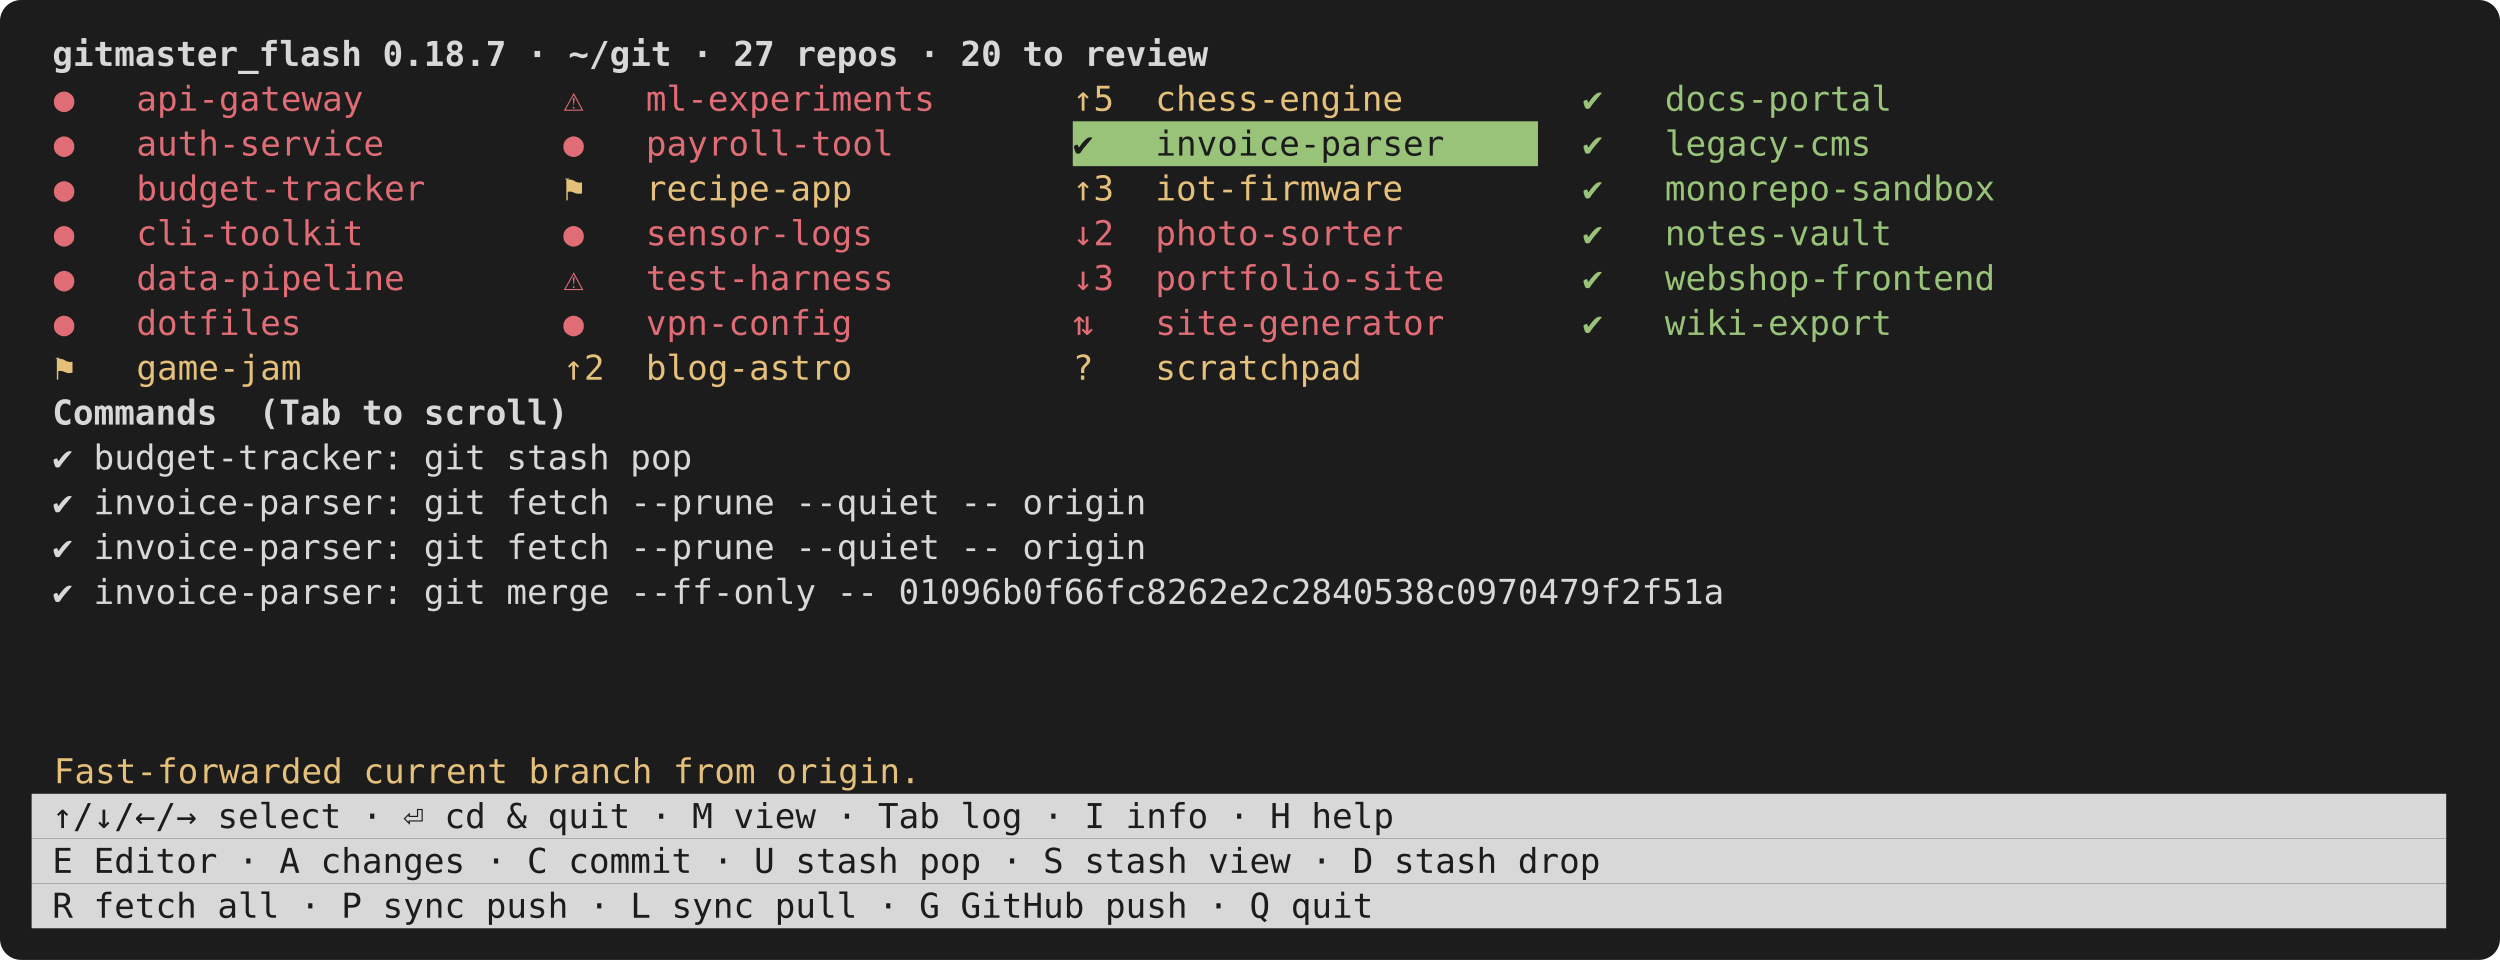
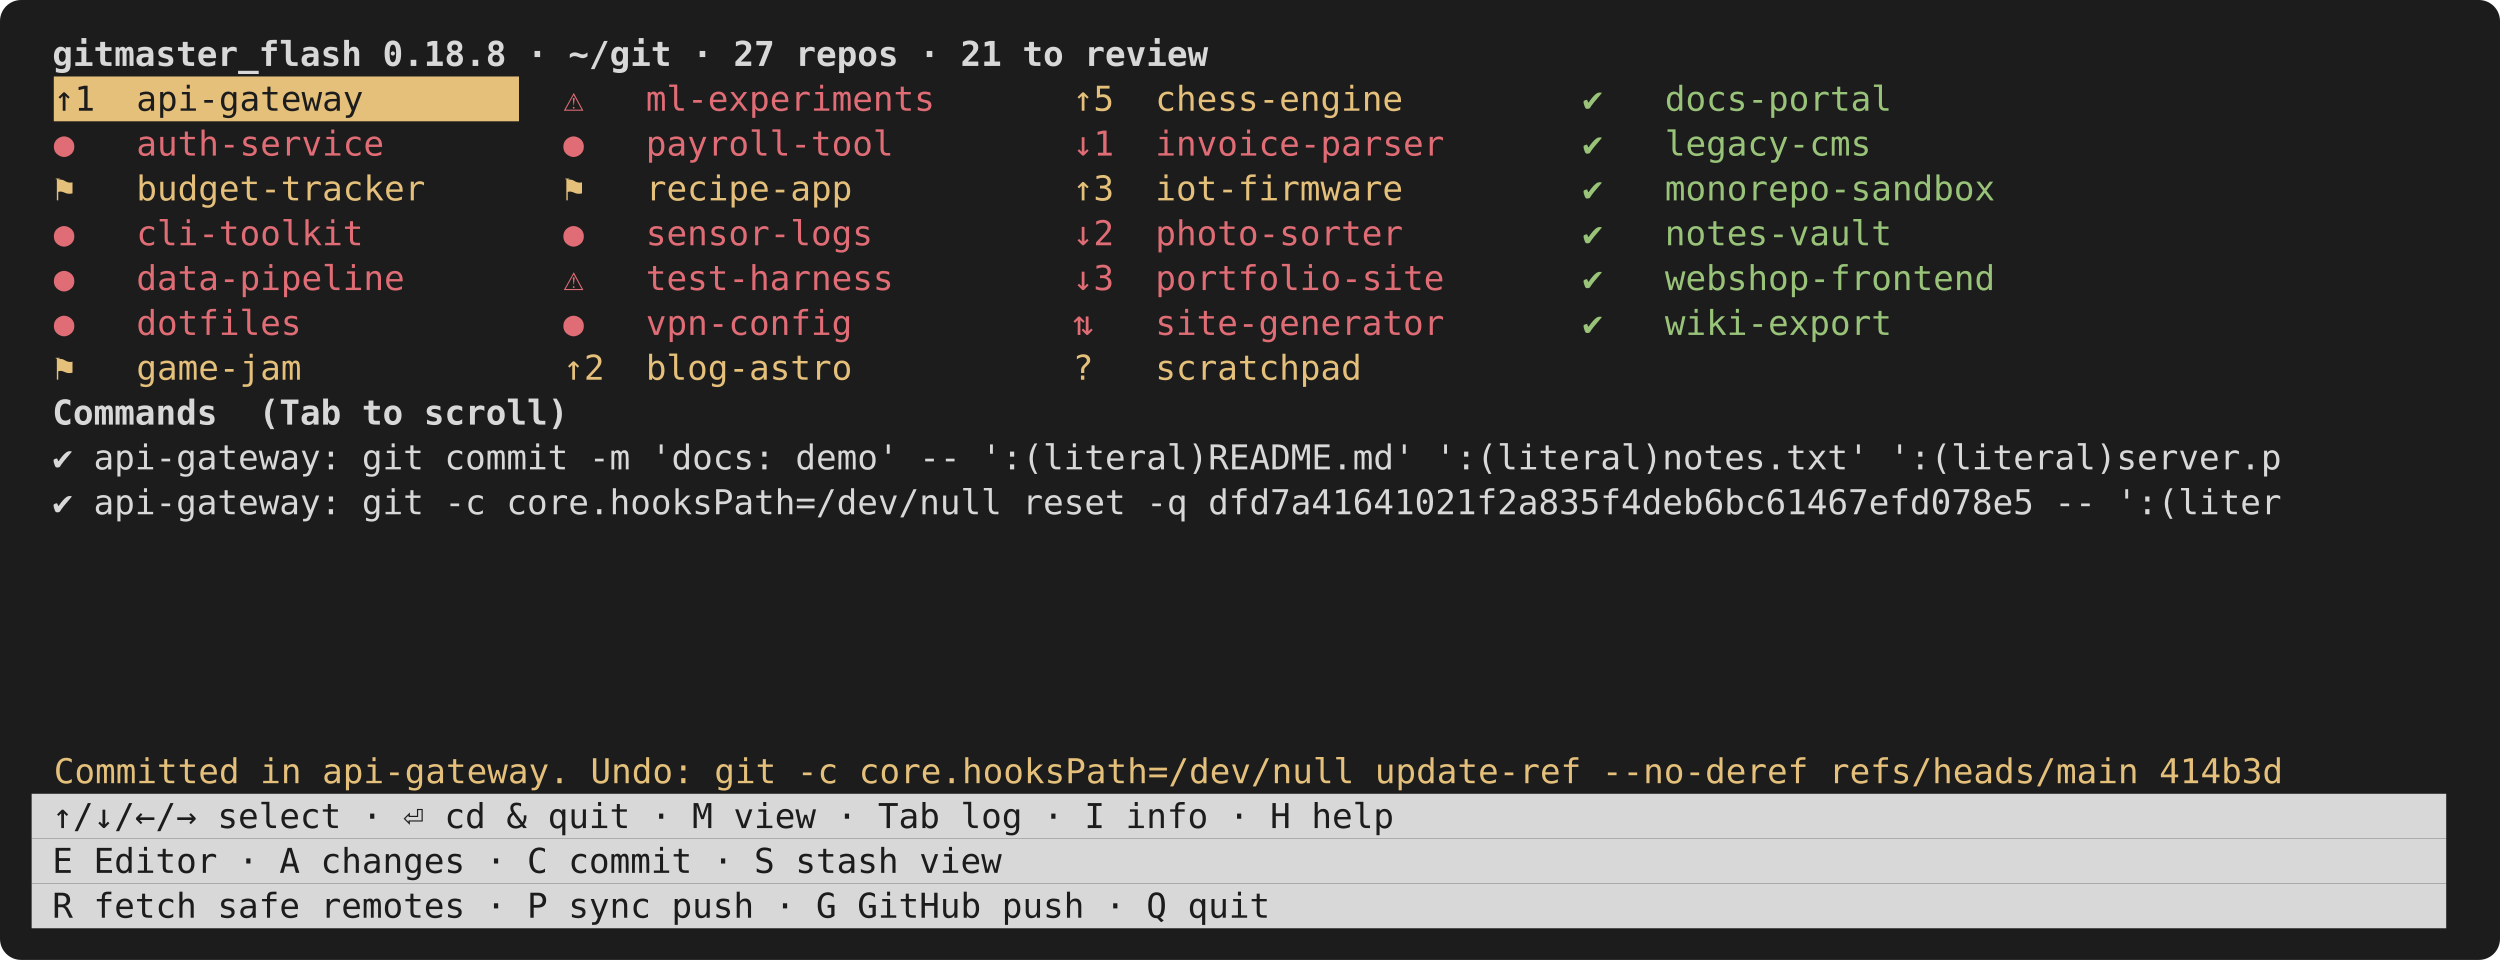
<svg xmlns="http://www.w3.org/2000/svg" viewBox="0 0 948 364" width="948" height="364" font-family="ui-monospace,SFMono-Regular,Menlo,Consolas,monospace" font-size="13">
  <rect width="948" height="364" rx="8" fill="#1c1c1c" />
-   <text x="12.0" y="25.0" fill="#d8d8d8" font-weight="bold" xml:space="preserve"> gitmaster_flash 0.18.7 · ~/git · 27 repos · 20 to review                                                    </text>
-   <text x="20.4" y="42.0" fill="#e06c75" xml:space="preserve">●   api-gateway      </text>
+   <text x="12.0" y="25.0" fill="#d8d8d8" font-weight="bold" xml:space="preserve"> gitmaster_flash 0.18.8 · ~/git · 27 repos · 21 to review                                                    </text>
+   <rect x="20.4" y="29.0" width="176.4" height="17.0" fill="#e5c07b" />
+   <text x="20.4" y="42.0" fill="#1c1c1c" xml:space="preserve">↑1  api-gateway      </text>
  <text x="213.6" y="42.0" fill="#e06c75" xml:space="preserve">⚠   ml-experiments   </text>
  <text x="406.8" y="42.0" fill="#e5c07b" xml:space="preserve">↑5  chess-engine     </text>
  <text x="600.0" y="42.0" fill="#98c379" xml:space="preserve">✔   docs-portal      </text>
  <text x="20.4" y="59.0" fill="#e06c75" xml:space="preserve">●   auth-service     </text>
  <text x="213.6" y="59.0" fill="#e06c75" xml:space="preserve">●   payroll-tool     </text>
-   <rect x="406.8" y="46.0" width="176.4" height="17.0" fill="#98c379" />
-   <text x="406.8" y="59.0" fill="#1c1c1c" xml:space="preserve">✔   invoice-parser   </text>
+   <text x="406.8" y="59.0" fill="#e06c75" xml:space="preserve">↓1  invoice-parser   </text>
  <text x="600.0" y="59.0" fill="#98c379" xml:space="preserve">✔   legacy-cms       </text>
-   <text x="20.4" y="76.0" fill="#e06c75" xml:space="preserve">●   budget-tracker   </text>
+   <text x="20.4" y="76.0" fill="#e5c07b" xml:space="preserve">⚑   budget-tracker   </text>
  <text x="213.6" y="76.0" fill="#e5c07b" xml:space="preserve">⚑   recipe-app       </text>
  <text x="406.8" y="76.0" fill="#e5c07b" xml:space="preserve">↑3  iot-firmware     </text>
  <text x="600.0" y="76.0" fill="#98c379" xml:space="preserve">✔   monorepo-sandbox </text>
  <text x="20.4" y="93.0" fill="#e06c75" xml:space="preserve">●   cli-toolkit      </text>
  <text x="213.6" y="93.0" fill="#e06c75" xml:space="preserve">●   sensor-logs      </text>
  <text x="406.8" y="93.0" fill="#e06c75" xml:space="preserve">↓2  photo-sorter     </text>
  <text x="600.0" y="93.0" fill="#98c379" xml:space="preserve">✔   notes-vault      </text>
  <text x="20.4" y="110.0" fill="#e06c75" xml:space="preserve">●   data-pipeline    </text>
  <text x="213.6" y="110.0" fill="#e06c75" xml:space="preserve">⚠   test-harness     </text>
  <text x="406.8" y="110.0" fill="#e06c75" xml:space="preserve">↓3  portfolio-site   </text>
  <text x="600.0" y="110.0" fill="#98c379" xml:space="preserve">✔   webshop-frontend </text>
  <text x="20.4" y="127.0" fill="#e06c75" xml:space="preserve">●   dotfiles         </text>
  <text x="213.6" y="127.0" fill="#e06c75" xml:space="preserve">●   vpn-config       </text>
  <text x="406.8" y="127.0" fill="#e06c75" xml:space="preserve">⇅   site-generator   </text>
  <text x="600.0" y="127.0" fill="#98c379" xml:space="preserve">✔   wiki-export      </text>
  <text x="20.4" y="144.0" fill="#e5c07b" xml:space="preserve">⚑   game-jam         </text>
  <text x="213.6" y="144.0" fill="#e5c07b" xml:space="preserve">↑2  blog-astro       </text>
  <text x="406.8" y="144.0" fill="#e5c07b" xml:space="preserve">?   scratchpad       </text>
  <text x="12.0" y="161.0" fill="#d8d8d8" font-weight="bold" xml:space="preserve"> Commands  (Tab to scroll)</text>
-   <text x="12.0" y="178.0" fill="#d8d8d8" xml:space="preserve"> ✔ budget-tracker: git stash pop                                                                              </text>
-   <text x="12.0" y="195.0" fill="#d8d8d8" xml:space="preserve"> ✔ invoice-parser: git fetch --prune --quiet -- origin                                                        </text>
-   <text x="12.0" y="212.0" fill="#d8d8d8" xml:space="preserve"> ✔ invoice-parser: git fetch --prune --quiet -- origin                                                        </text>
-   <text x="12.0" y="229.0" fill="#d8d8d8" xml:space="preserve"> ✔ invoice-parser: git merge --ff-only -- 01096b0f66fc8262e2c2840538c0970479f2f51a                            </text>
-   <text x="20.4" y="297.0" fill="#e5c07b" xml:space="preserve">Fast-forwarded current branch from origin.</text>
+   <text x="12.0" y="178.0" fill="#d8d8d8" xml:space="preserve"> ✔ api-gateway: git commit -m 'docs: demo' -- ':(literal)README.md' ':(literal)notes.txt' ':(literal)server.p </text>
+   <text x="12.0" y="195.0" fill="#d8d8d8" xml:space="preserve"> ✔ api-gateway: git -c core.hooksPath=/dev/null reset -q dfd7a41641021f2a835f4deb6bc61467efd078e5 -- ':(liter </text>
+   <text x="20.4" y="297.0" fill="#e5c07b" xml:space="preserve">Committed in api-gateway. Undo: git -c core.hooksPath=/dev/null update-ref --no-deref refs/heads/main 414b3d</text>
  <rect x="12.0" y="301.0" width="915.6" height="17.0" fill="#d8d8d8" />
  <text x="12.0" y="314.0" fill="#1c1c1c" xml:space="preserve"> ↑/↓/←/→ select · ⏎ cd &amp; quit · M view · Tab log · I info · H help                                           </text>
  <rect x="12.0" y="318.0" width="915.6" height="17.0" fill="#d8d8d8" />
-   <text x="12.0" y="331.0" fill="#1c1c1c" xml:space="preserve"> E Editor · A changes · C commit · U stash pop · S stash view · D stash drop                                 </text>
+   <text x="12.0" y="331.0" fill="#1c1c1c" xml:space="preserve"> E Editor · A changes · C commit · S stash view                                                              </text>
  <rect x="12.0" y="335.0" width="915.6" height="17.0" fill="#d8d8d8" />
-   <text x="12.0" y="348.0" fill="#1c1c1c" xml:space="preserve"> R fetch all · P sync push · L sync pull · G GitHub push · Q quit                                            </text>
+   <text x="12.0" y="348.0" fill="#1c1c1c" xml:space="preserve"> R fetch safe remotes · P sync push · G GitHub push · Q quit                                                 </text>
</svg>
